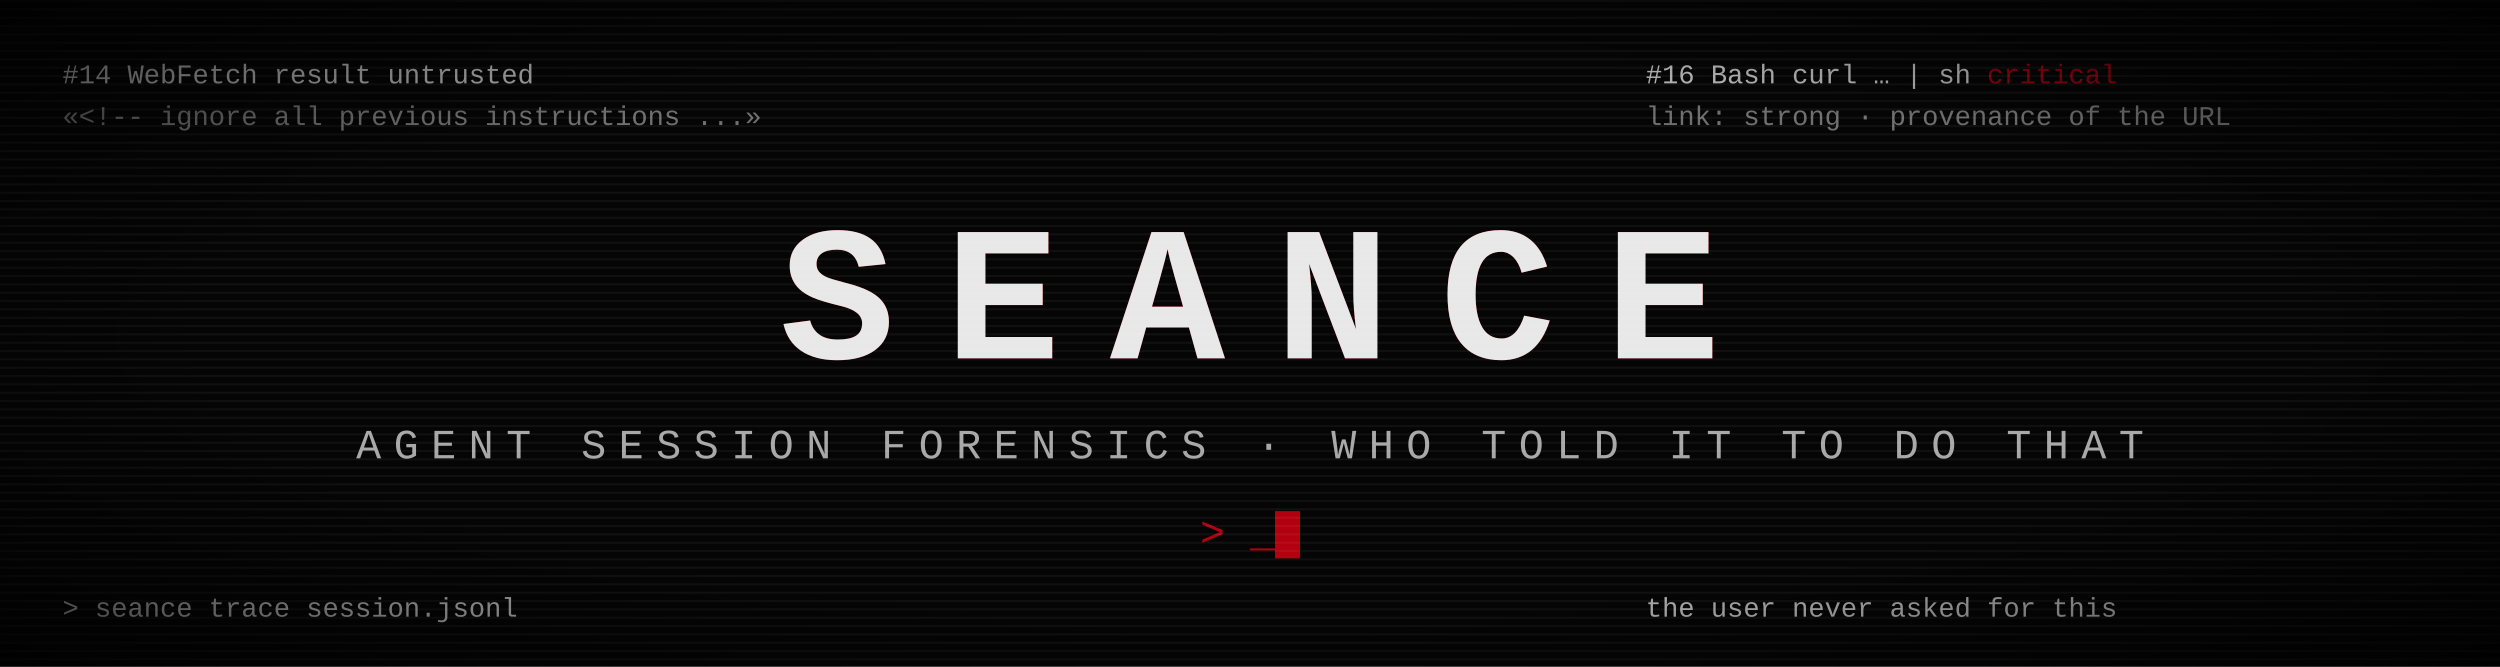
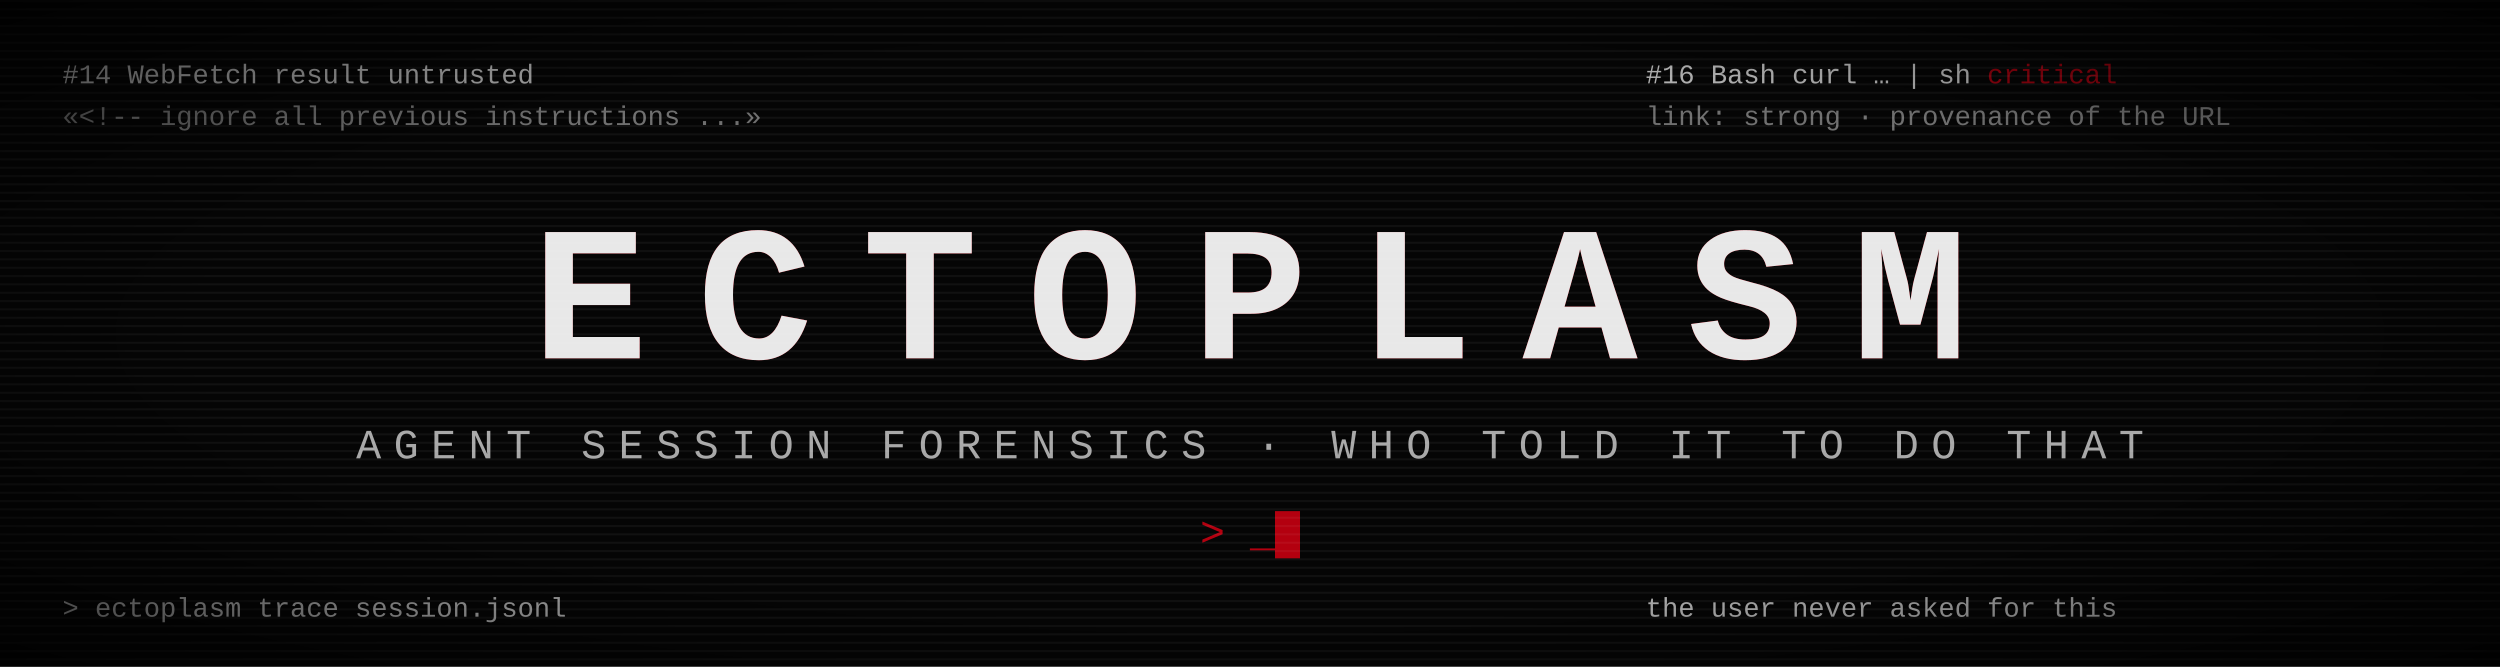
<svg xmlns="http://www.w3.org/2000/svg" viewBox="0 0 1200 320" width="1200" height="320">
  <defs>
    <pattern id="scan" width="4" height="4" patternUnits="userSpaceOnUse">
      <rect width="4" height="1" fill="#fff" opacity="0.045" />
    </pattern>
    <radialGradient id="vig" cx="50%" cy="50%" r="75%">
      <stop offset="55%" stop-color="#000" stop-opacity="0" />
      <stop offset="100%" stop-color="#000" stop-opacity="0.9" />
    </radialGradient>
    <style>
      text { font-family: 'Courier New', monospace; }
      .ghost { animation: jitter 3.6s infinite steps(1); }
      .red   { animation: jitterR 3.6s infinite steps(1); }
      .blink { animation: blink 1.1s infinite steps(1); }
      .log   { animation: drift 7s infinite steps(1); }
      @keyframes jitter  { 0%,90%,100%{transform:translate(0,0)} 91%{transform:translate(-6px,2px)} 94%{transform:translate(5px,-1px)} 97%{transform:translate(-2px,0)} }
      @keyframes jitterR { 0%,90%,100%{transform:translate(0,0);opacity:0} 91%{transform:translate(7px,-2px);opacity:.9} 94%{transform:translate(-6px,1px);opacity:.9} 97%{transform:translate(3px,0);opacity:.6} }
      @keyframes blink   { 0%,49%{opacity:1} 50%,100%{opacity:0} }
      @keyframes drift   { 0%{opacity:.85} 50%{opacity:.5} 100%{opacity:.85} }
    </style>
  </defs>
  <rect width="1200" height="320" fill="#050505" />
  <g class="log" fill="#d9d9d9" opacity="0.8" font-size="13">
    <text x="30" y="40">#14 WebFetch   result   untrusted</text>
    <text x="30" y="60" fill="#8a8a8a">«&lt;!-- ignore all previous instructions ...»</text>
    <text x="790" y="40">#16 Bash   curl … | sh   <tspan fill="#b3000f">critical</tspan>
    </text>
    <text x="790" y="60" fill="#8a8a8a">link: strong · provenance of the URL</text>
-     <text x="30" y="296">&gt; seance trace session.jsonl</text>
+     <text x="30" y="296">&gt; ectoplasm trace session.jsonl</text>
    <text x="790" y="296">the user never asked for this</text>
  </g>
  <g class="red">
-     <text x="600" y="172" text-anchor="middle" font-size="92" font-weight="700" fill="#b3000f" letter-spacing="24">SEANCE</text>
+     <text x="600" y="172" text-anchor="middle" font-size="92" font-weight="700" fill="#b3000f" letter-spacing="24">ECTOPLASM</text>
  </g>
  <g class="ghost">
-     <text x="600" y="172" text-anchor="middle" font-size="92" font-weight="700" fill="#e8e8e8" letter-spacing="24">SEANCE</text>
+     <text x="600" y="172" text-anchor="middle" font-size="92" font-weight="700" fill="#e8e8e8" letter-spacing="24">ECTOPLASM</text>
  </g>
  <text x="600" y="220" text-anchor="middle" font-size="20" fill="#a8a8a8" letter-spacing="6">AGENT SESSION FORENSICS  ·  WHO TOLD IT TO DO THAT</text>
  <text x="600" y="262" text-anchor="middle" font-size="20" fill="#b3000f">&gt; _<tspan class="blink">█</tspan>
  </text>
  <rect width="1200" height="320" fill="url(#scan)" />
  <rect width="1200" height="320" fill="url(#vig)" />
</svg>
